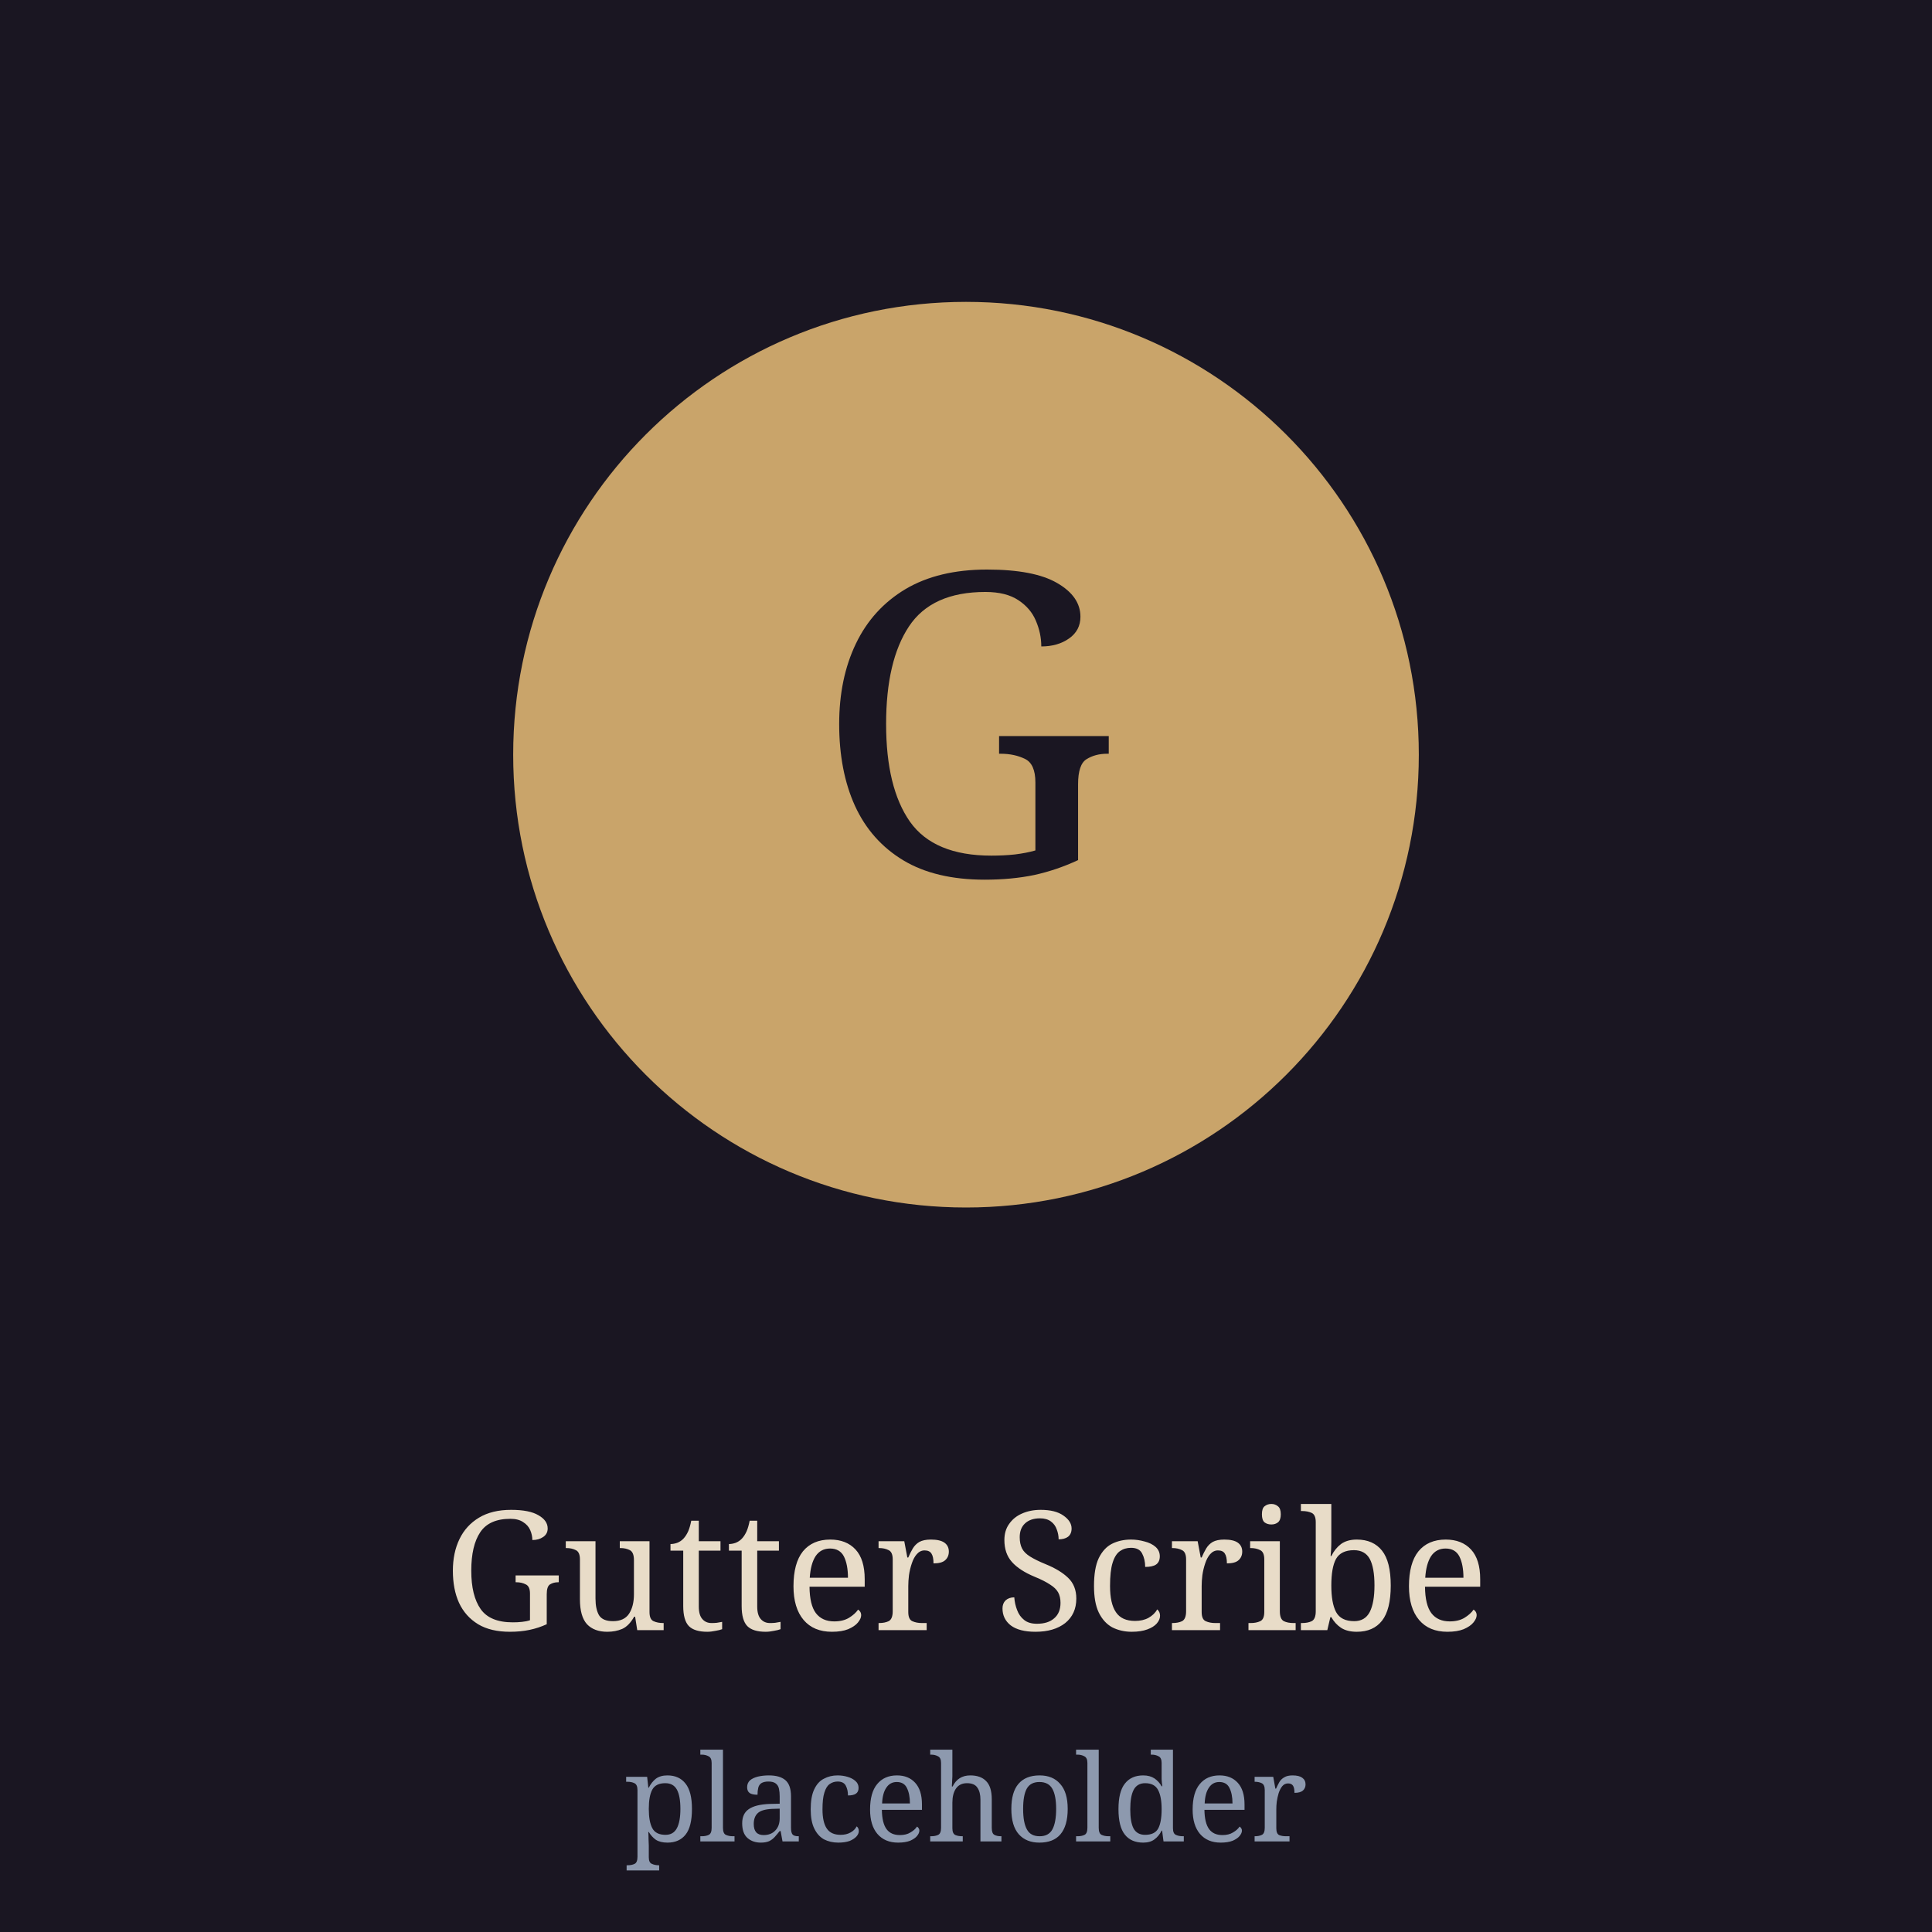
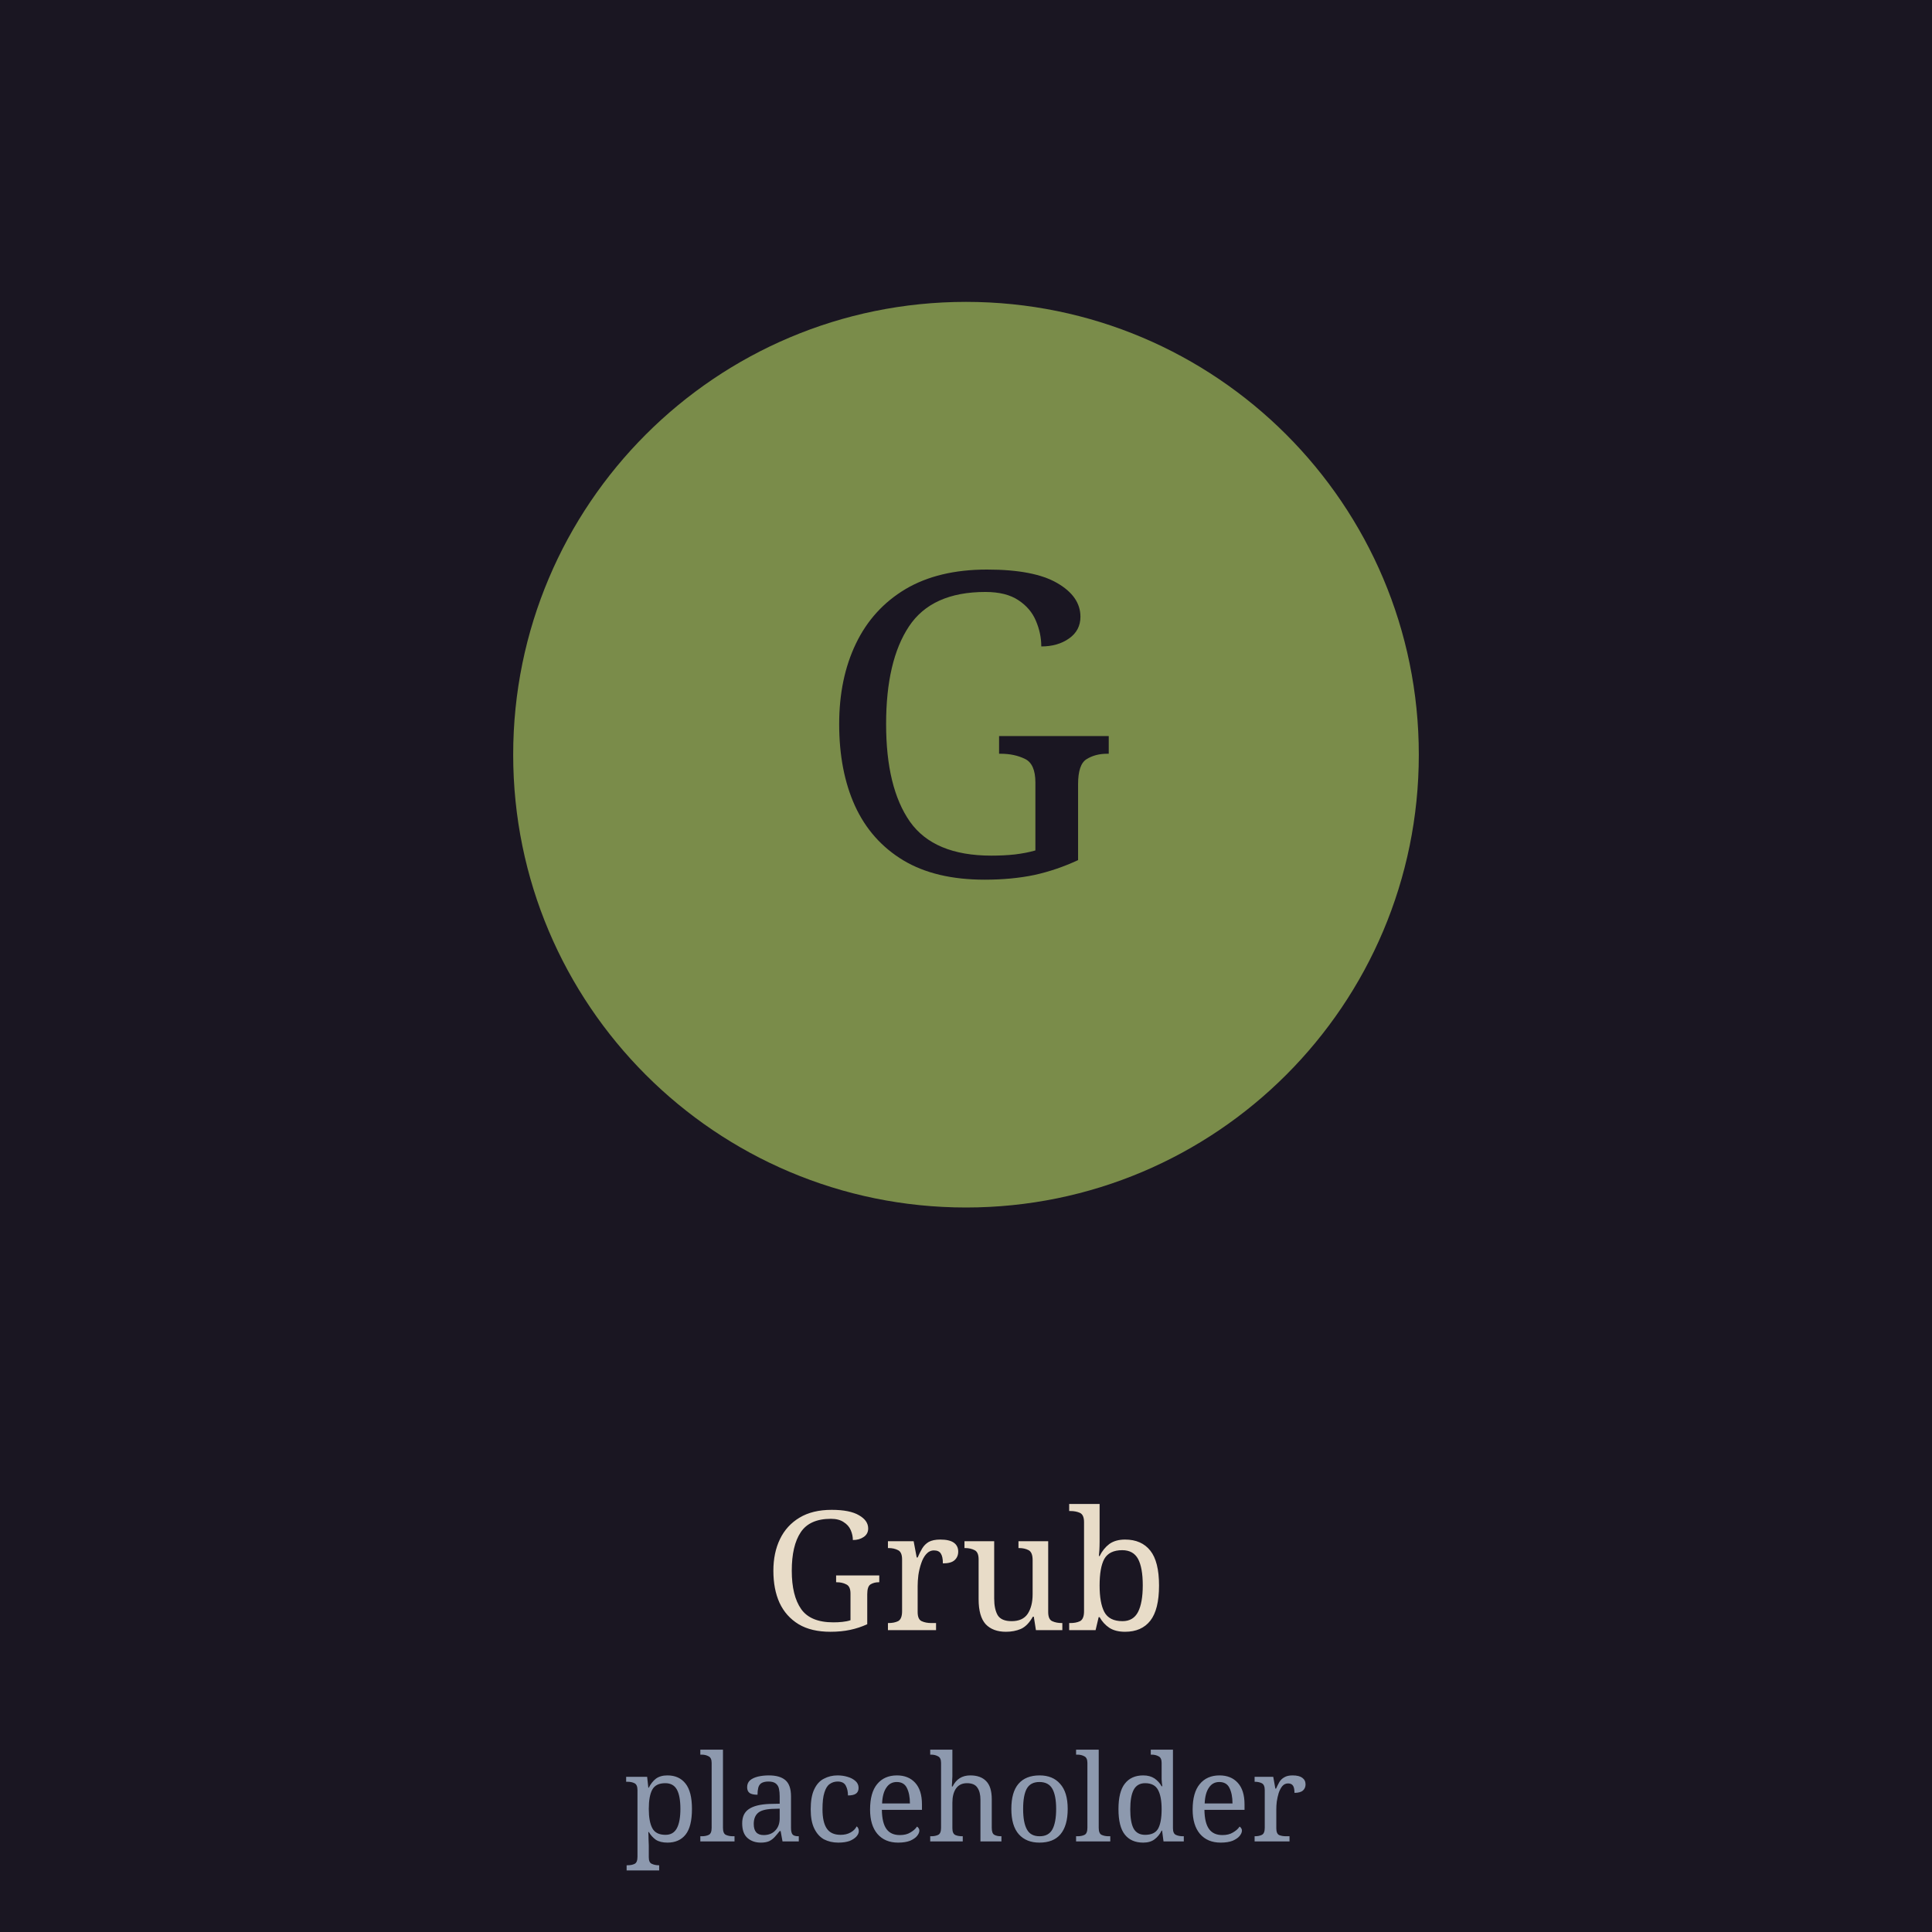
- <svg xmlns="http://www.w3.org/2000/svg" viewBox="0 0 128 128" role="img" aria-label="Gutter Scribe placeholder">
+ <svg xmlns="http://www.w3.org/2000/svg" viewBox="0 0 128 128" role="img" aria-label="Grub placeholder">
  <rect width="128" height="128" fill="#1a1622" />
-   <circle cx="64" cy="50" r="30" fill="#c9a46a" />
+   <circle cx="64" cy="50" r="30" fill="#7a8c4a" />
  <text x="64" y="58" text-anchor="middle" font-family="Georgia, serif" font-size="28" fill="#1a1622">G</text>
-   <text x="64" y="108" text-anchor="middle" font-family="Georgia, serif" font-size="11" fill="#e8dcc8">Gutter Scribe</text>
+   <text x="64" y="108" text-anchor="middle" font-family="Georgia, serif" font-size="11" fill="#e8dcc8">Grub</text>
  <text x="64" y="122" text-anchor="middle" font-family="Georgia, serif" font-size="8" fill="#8d99ae">placeholder</text>
</svg>
